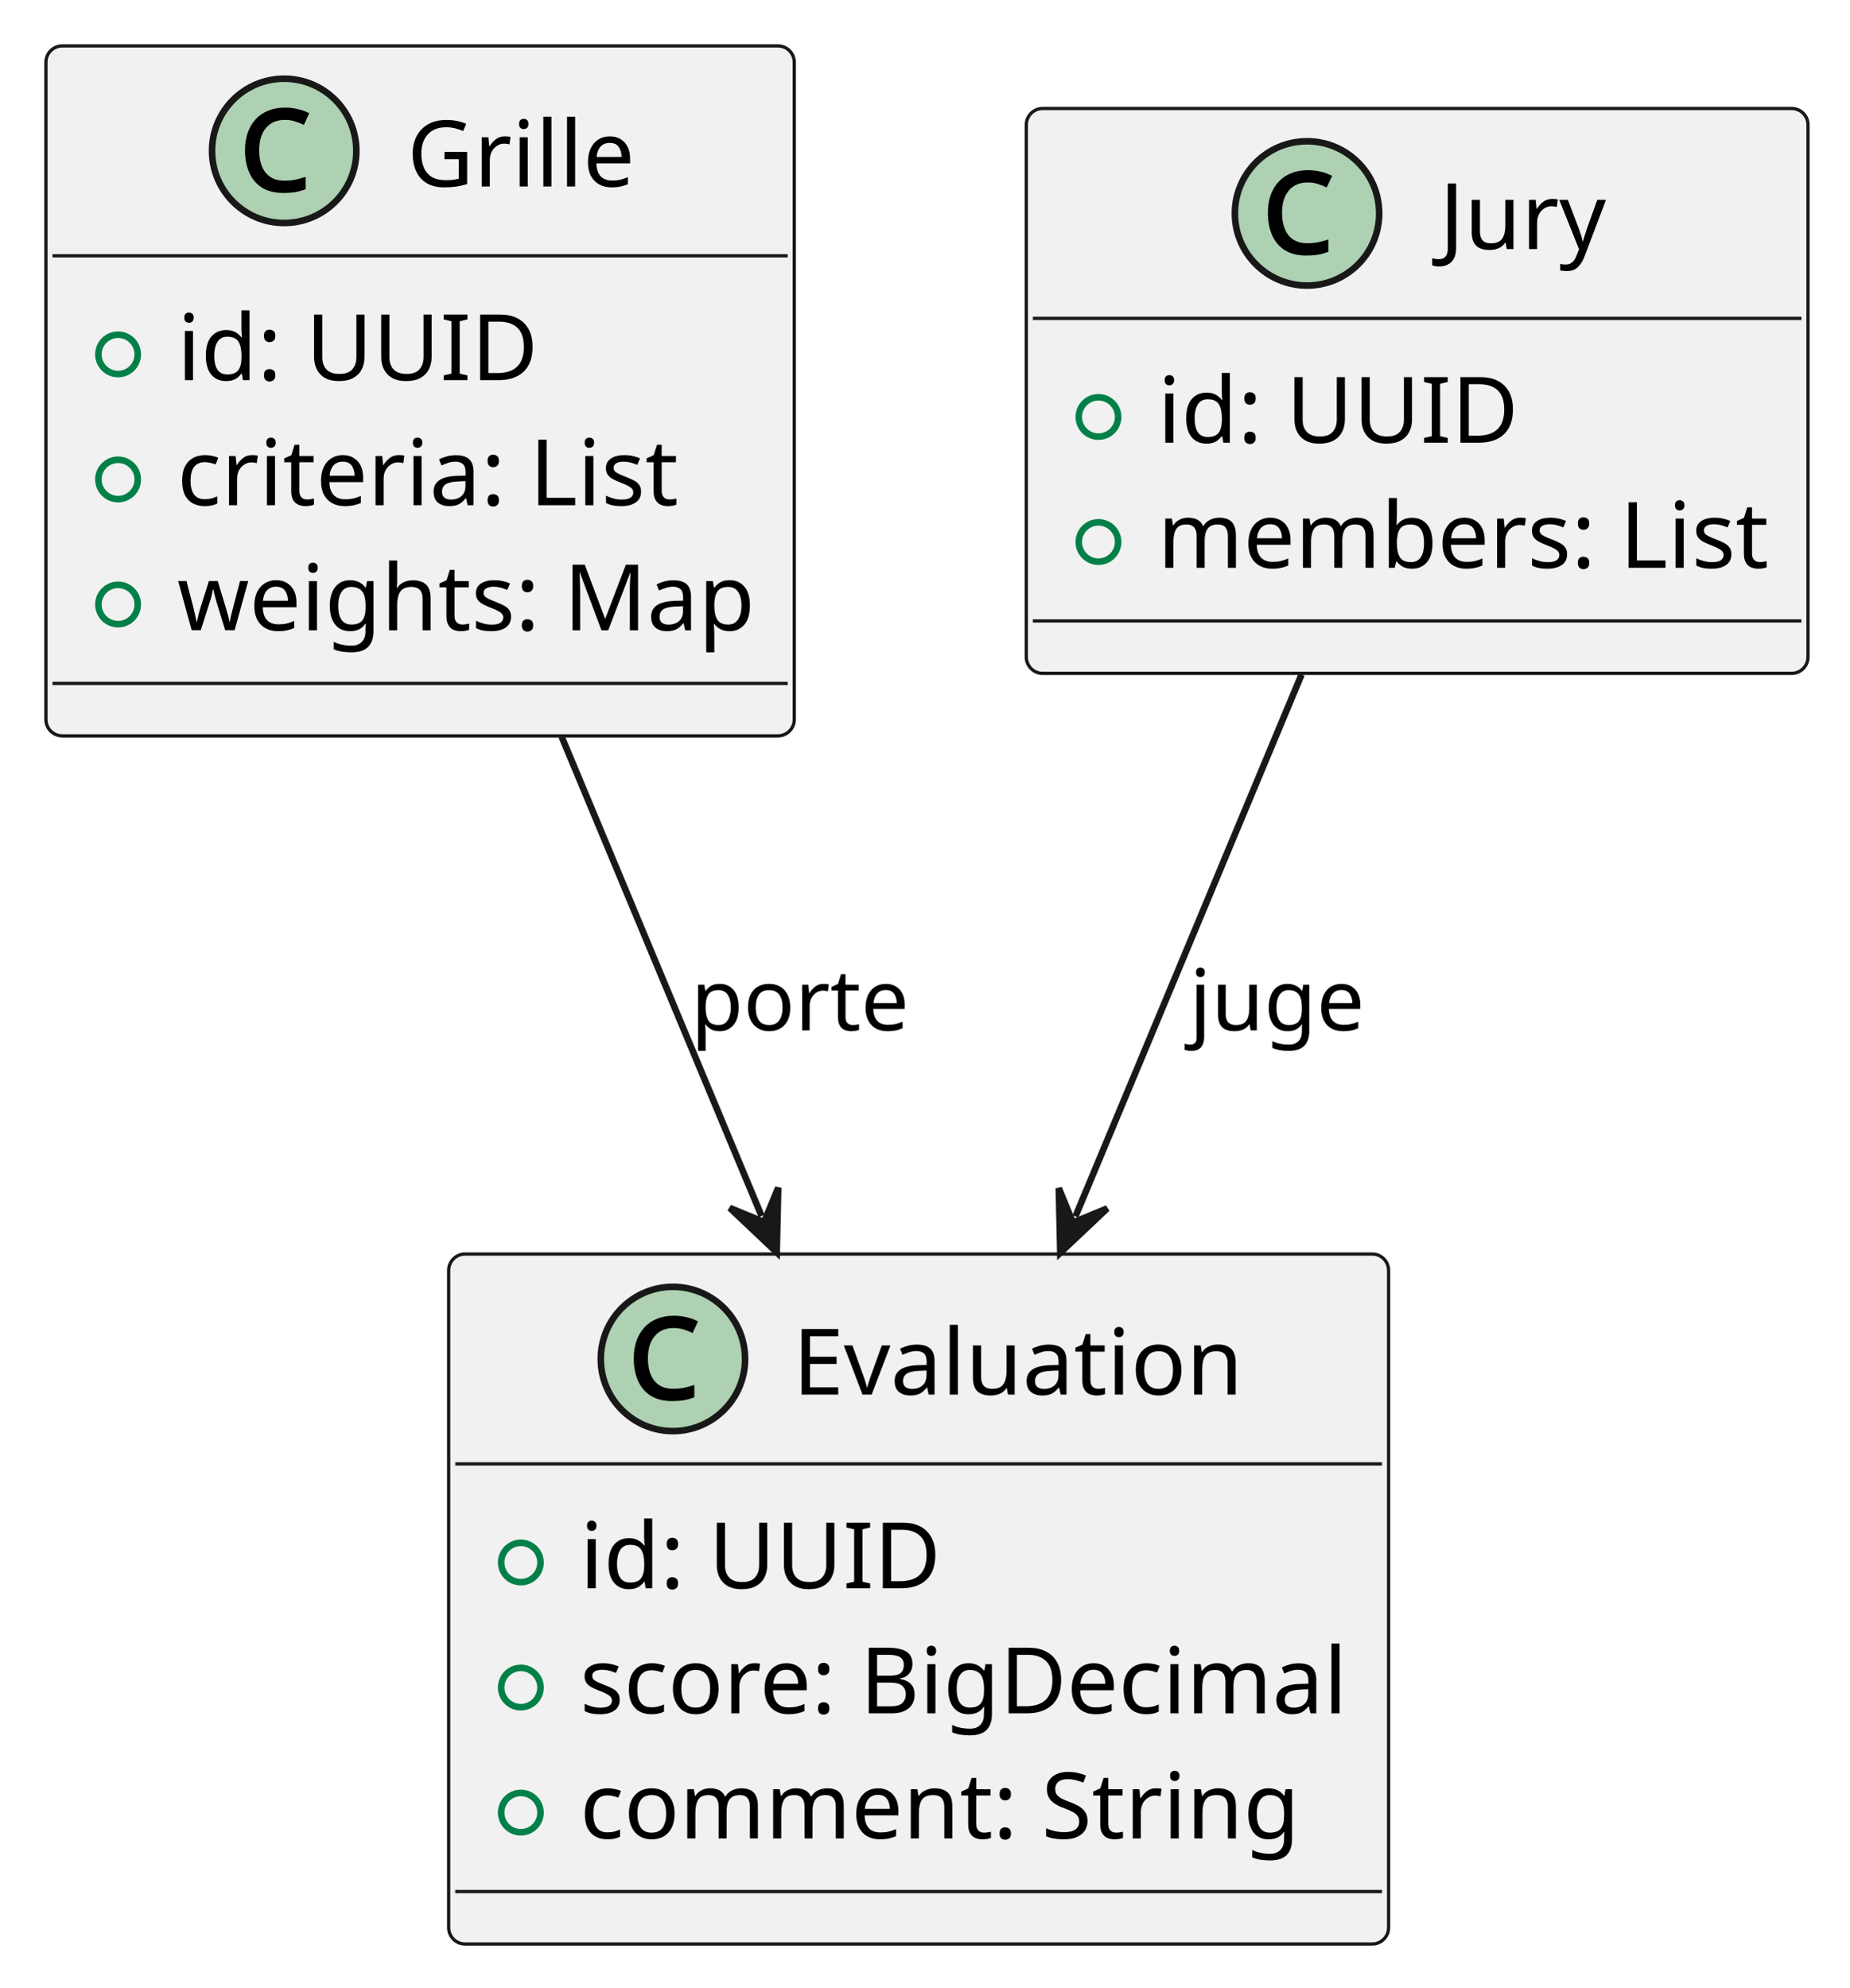
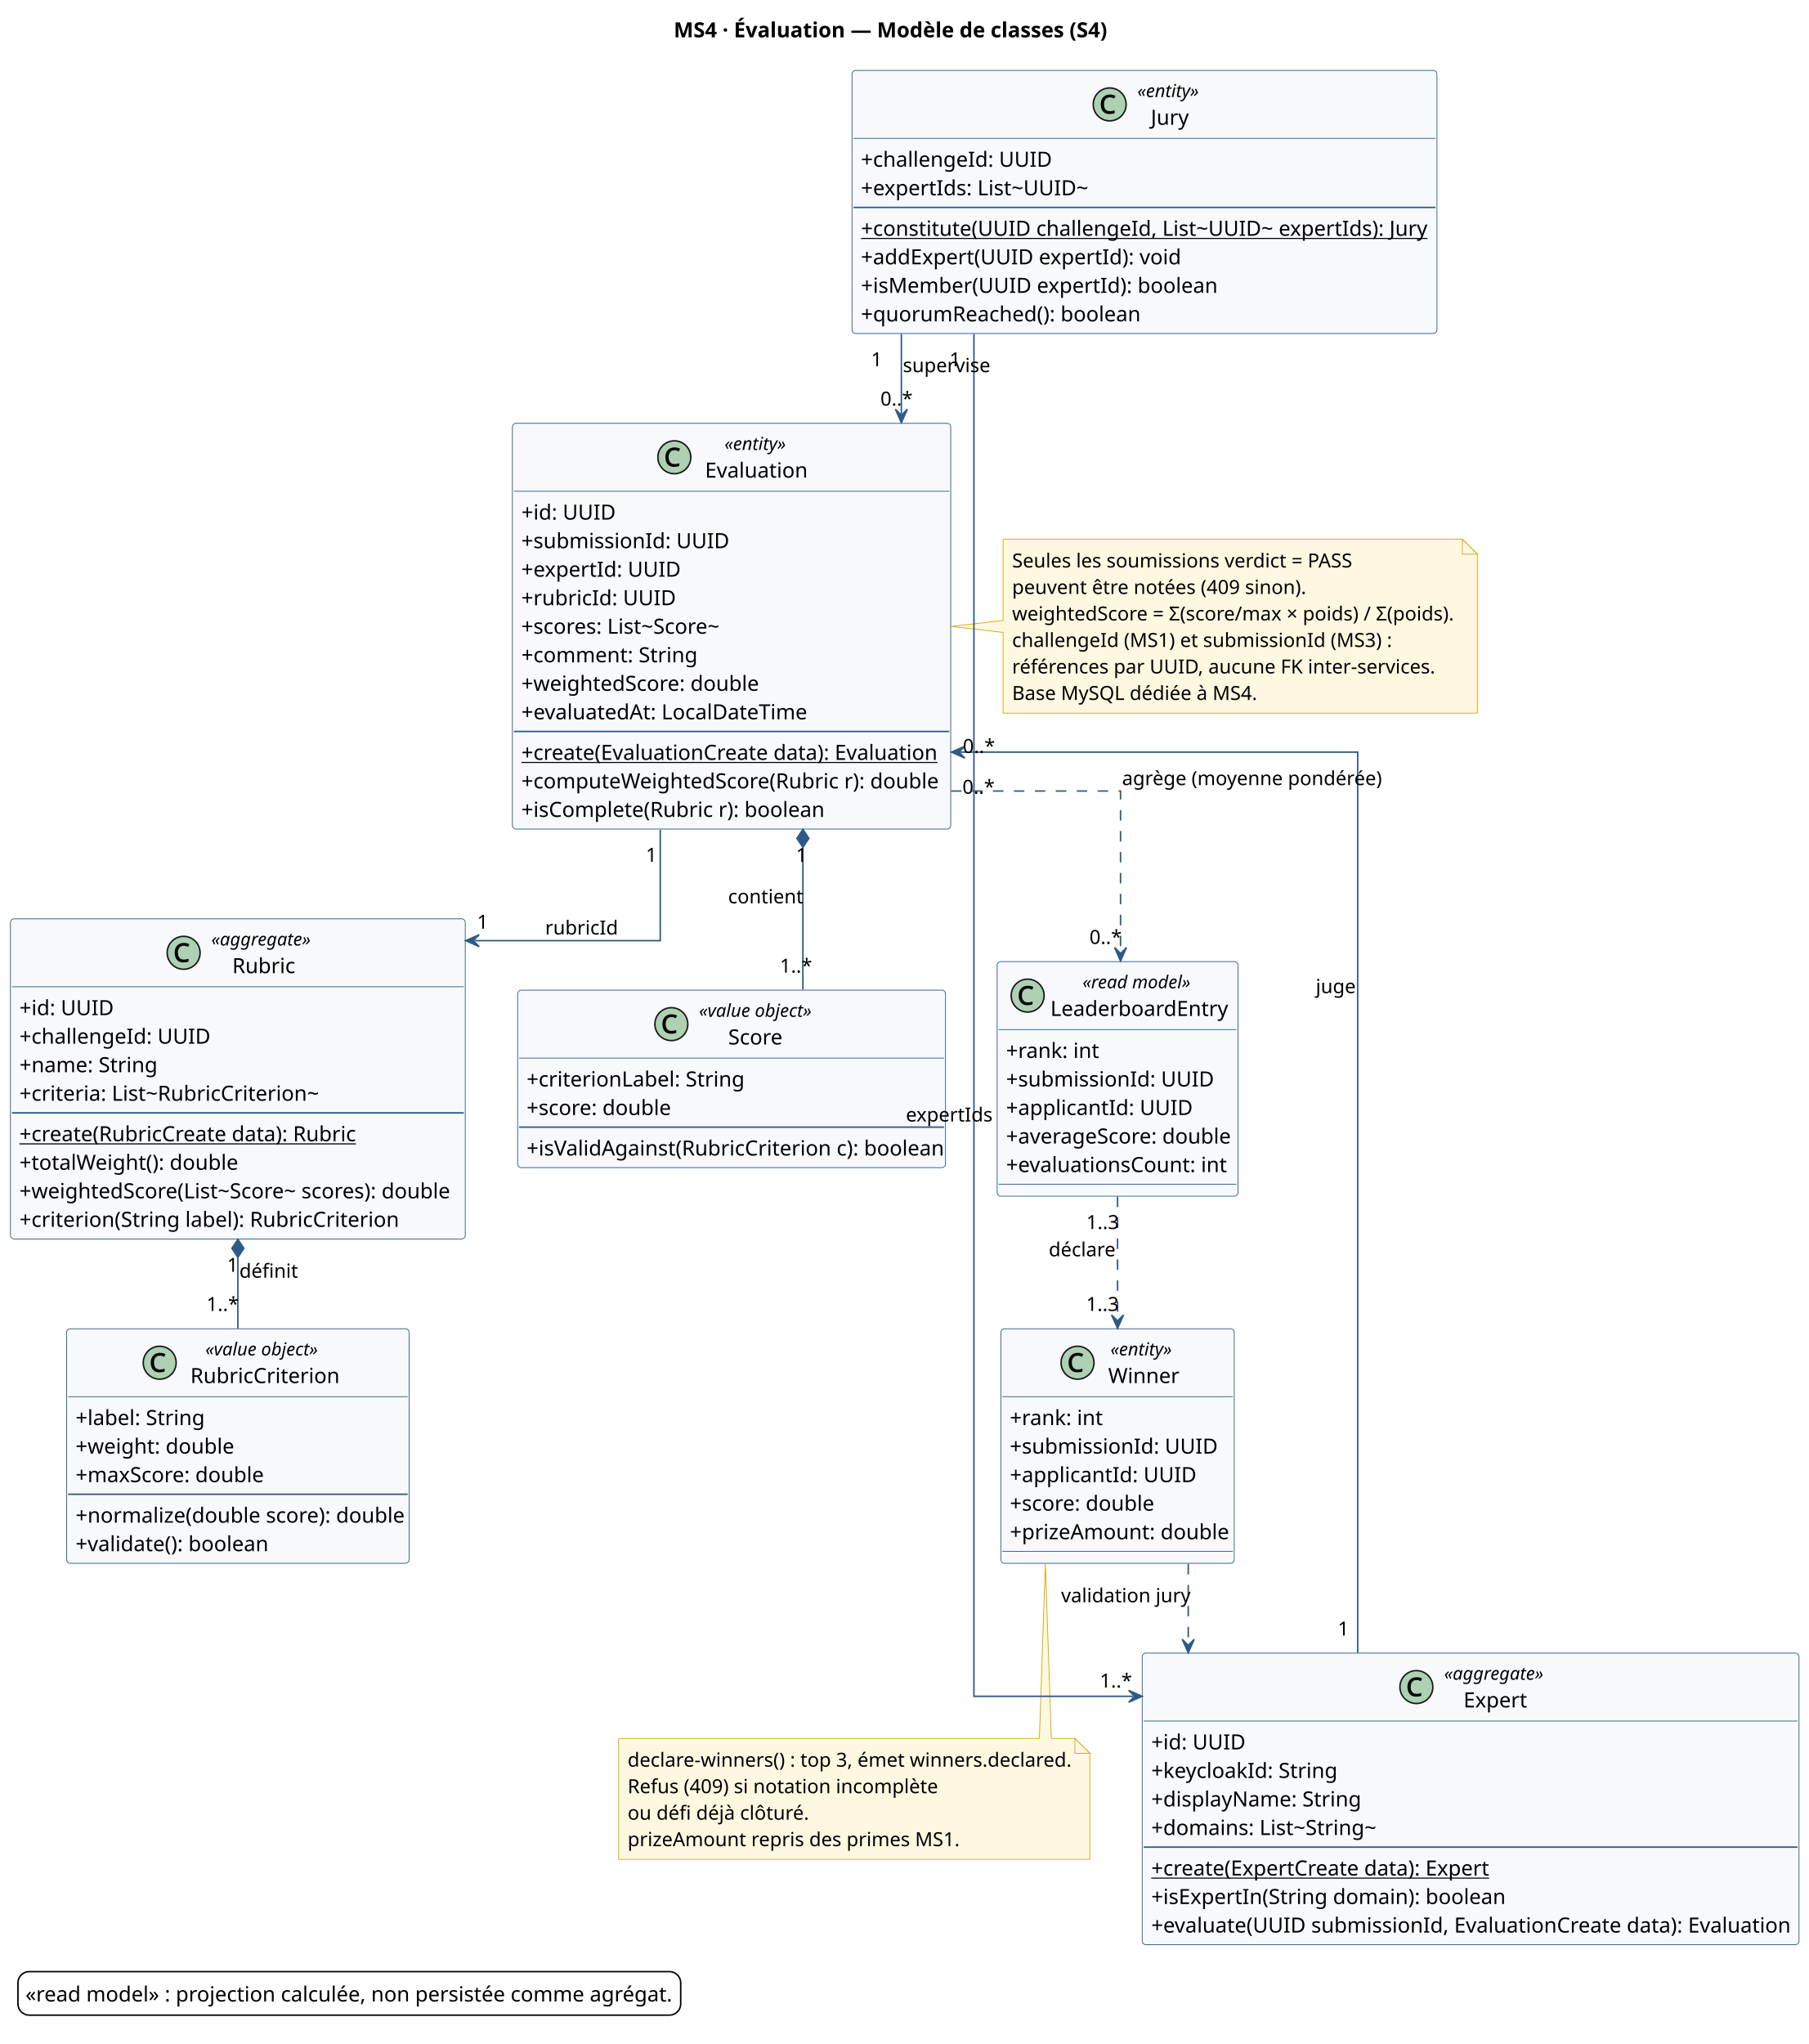
- <svg xmlns="http://www.w3.org/2000/svg" contentStyleType="text/css" height="303px" preserveAspectRatio="none" style="width:282px;height:303px;background:#FFFFFF;" version="1.1" viewBox="0 0 282 303" width="282px" zoomAndPan="magnify">
+ <svg xmlns="http://www.w3.org/2000/svg" contentStyleType="text/css" height="1366px" preserveAspectRatio="none" style="width:1209px;height:1366px;background:#FFFFFF;" version="1.1" viewBox="0 0 1209 1366" width="1209px" zoomAndPan="magnify">
  <defs />
  <g>
-     <g id="elem_Grille">
-       <rect codeLine="2" fill="#F1F1F1" height="105.204" id="Grille" rx="2.5" ry="2.5" style="stroke:#181818;stroke-width:0.5;" width="114.088" x="7" y="7" />
-       <ellipse cx="43.322" cy="23" fill="#ADD1B2" rx="11" ry="11" style="stroke:#181818;stroke-width:1.0;" />
-       <path d="M43.431,18.281 Q42.509,18.281 41.775,18.594 Q41.056,18.906 40.556,19.5 Q40.056,20.078 39.775,20.953 Q39.509,21.828 39.509,22.922 Q39.509,24.359 39.947,25.406 Q40.4,26.453 41.244,27 Q42.103,27.547 43.416,27.547 Q44.197,27.547 44.884,27.422 Q45.587,27.281 46.587,26.969 L46.587,28.844 Q45.728,29.172 44.962,29.297 Q44.212,29.422 43.197,29.422 Q41.275,29.422 39.962,28.625 Q38.666,27.812 38.009,26.344 Q37.353,24.859 37.353,22.891 Q37.353,21.469 37.744,20.297 Q38.15,19.109 38.931,18.234 Q39.712,17.359 40.853,16.891 Q41.994,16.406 43.462,16.406 Q44.416,16.406 45.306,16.609 Q46.212,16.797 47.15,17.266 L46.322,19.047 Q45.541,18.672 44.884,18.484 Q44.228,18.281 43.431,18.281 Z " fill="#000000" />
-       <text fill="#000000" font-family="sans-serif" font-size="14" lengthAdjust="spacing" textLength="34.706" x="62.06" y="28.432">Grille</text>
-       <line style="stroke:#181818;stroke-width:0.5;" x1="8" x2="120.088" y1="39" y2="39" />
-       <ellipse cx="18" cy="54.034" fill="none" rx="3" ry="3" style="stroke:#038048;stroke-width:1.0;" />
-       <text fill="#000000" font-family="sans-serif" font-size="14" lengthAdjust="spacing" textLength="55.048" x="27" y="57.966">id: UUID</text>
-       <ellipse cx="18" cy="73.102" fill="none" rx="3" ry="3" style="stroke:#038048;stroke-width:1.0;" />
-       <text fill="#000000" font-family="sans-serif" font-size="14" lengthAdjust="spacing" textLength="76.412" x="27" y="77.034">criteria: List</text>
-       <ellipse cx="18" cy="92.17" fill="none" rx="3" ry="3" style="stroke:#038048;stroke-width:1.0;" />
-       <text fill="#000000" font-family="sans-serif" font-size="14" lengthAdjust="spacing" textLength="88.088" x="27" y="96.102">weights: Map</text>
-       <line style="stroke:#181818;stroke-width:0.5;" x1="8" x2="120.088" y1="104.204" y2="104.204" />
+     <text fill="#000000" font-family="sans-serif" font-size="14" font-weight="bold" lengthAdjust="spacing" textLength="294.875" x="450.312" y="24.966">MS4 · Évaluation — Modèle de classes (S4)</text>
+     <g id="elem_Expert">
+       <rect codeLine="15" fill="#F7F9FC" height="194.887" id="Expert" rx="2.5" ry="2.5" style="stroke:#2E5A88;stroke-width:0.5;" width="439" x="763.5" y="1104.748" />
+       <ellipse cx="946.75" cy="1127.454" fill="#ADD1B2" rx="11" ry="11" style="stroke:#181818;stroke-width:1.0;" />
+       <path d="M946.859,1122.735 Q945.938,1122.735 945.203,1123.048 Q944.484,1123.36 943.984,1123.954 Q943.484,1124.532 943.203,1125.407 Q942.938,1126.282 942.938,1127.376 Q942.938,1128.813 943.375,1129.86 Q943.828,1130.907 944.672,1131.454 Q945.531,1132.001 946.844,1132.001 Q947.625,1132.001 948.312,1131.876 Q949.016,1131.735 950.016,1131.423 L950.016,1133.298 Q949.156,1133.626 948.391,1133.751 Q947.641,1133.876 946.625,1133.876 Q944.703,1133.876 943.391,1133.079 Q942.094,1132.266 941.438,1130.798 Q940.781,1129.313 940.781,1127.345 Q940.781,1125.923 941.172,1124.751 Q941.578,1123.563 942.359,1122.688 Q943.141,1121.813 944.281,1121.345 Q945.422,1120.86 946.891,1120.86 Q947.844,1120.86 948.734,1121.063 Q949.641,1121.251 950.578,1121.72 L949.75,1123.501 Q948.969,1123.126 948.312,1122.938 Q947.656,1122.735 946.859,1122.735 Z " fill="#000000" />
+       <text fill="#000000" font-family="sans-serif" font-size="12" font-style="italic" lengthAdjust="spacing" textLength="68" x="965.25" y="1122.576">«aggregate»</text>
+       <text fill="#000000" font-family="sans-serif" font-size="14" lengthAdjust="spacing" textLength="42" x="978.25" y="1141.058">Expert</text>
+       <line style="stroke:#2E5A88;stroke-width:0.5;" x1="764.5" x2="1201.5" y1="1150.16" y2="1150.16" />
+       <text fill="#000000" font-family="sans-serif" font-size="14" lengthAdjust="spacing" textLength="61" x="769.5" y="1169.126">+id: UUID</text>
+       <text fill="#000000" font-family="sans-serif" font-size="14" lengthAdjust="spacing" textLength="123" x="769.5" y="1188.194">+keycloakId: String</text>
+       <text fill="#000000" font-family="sans-serif" font-size="14" lengthAdjust="spacing" textLength="138" x="769.5" y="1207.262">+displayName: String</text>
+       <text fill="#000000" font-family="sans-serif" font-size="14" lengthAdjust="spacing" textLength="152" x="769.5" y="1226.33">+domains: List~String~</text>
+       <line style="stroke:#2E5A88;stroke-width:1.0;" x1="764.5" x2="1201.5" y1="1234.432" y2="1234.432" />
+       <text fill="#000000" font-family="sans-serif" font-size="14" lengthAdjust="spacing" text-decoration="underline" textLength="229" x="769.5" y="1253.398">+create(ExpertCreate data): Expert</text>
+       <text fill="#000000" font-family="sans-serif" font-size="14" lengthAdjust="spacing" textLength="234" x="769.5" y="1272.466">+isExpertIn(String domain): boolean</text>
+       <text fill="#000000" font-family="sans-serif" font-size="14" lengthAdjust="spacing" textLength="427" x="769.5" y="1291.533">+evaluate(UUID submissionId, EvaluationCreate data): Evaluation</text>
    </g>
    <g id="elem_Jury">
-       <rect codeLine="8" fill="#F1F1F1" height="86.136" id="Jury" rx="2.5" ry="2.5" style="stroke:#181818;stroke-width:0.5;" width="119.17" x="156.46" y="16.54" />
-       <ellipse cx="199.258" cy="32.54" fill="#ADD1B2" rx="11" ry="11" style="stroke:#181818;stroke-width:1.0;" />
-       <path d="M199.368,27.821 Q198.446,27.821 197.711,28.134 Q196.993,28.446 196.493,29.04 Q195.993,29.618 195.711,30.493 Q195.446,31.368 195.446,32.462 Q195.446,33.899 195.883,34.946 Q196.336,35.993 197.18,36.54 Q198.039,37.087 199.352,37.087 Q200.133,37.087 200.821,36.962 Q201.524,36.821 202.524,36.509 L202.524,38.384 Q201.664,38.712 200.899,38.837 Q200.149,38.962 199.133,38.962 Q197.211,38.962 195.899,38.165 Q194.602,37.352 193.946,35.884 Q193.289,34.399 193.289,32.431 Q193.289,31.009 193.68,29.837 Q194.086,28.649 194.868,27.774 Q195.649,26.899 196.789,26.431 Q197.93,25.946 199.399,25.946 Q200.352,25.946 201.243,26.149 Q202.149,26.337 203.086,26.806 L202.258,28.587 Q201.477,28.212 200.821,28.024 Q200.164,27.821 199.368,27.821 Z " fill="#000000" />
-       <text fill="#000000" font-family="sans-serif" font-size="14" lengthAdjust="spacing" textLength="25.396" x="219.436" y="37.972">Jury</text>
-       <line style="stroke:#181818;stroke-width:0.5;" x1="157.46" x2="274.63" y1="48.54" y2="48.54" />
-       <ellipse cx="167.46" cy="63.574" fill="none" rx="3" ry="3" style="stroke:#038048;stroke-width:1.0;" />
-       <text fill="#000000" font-family="sans-serif" font-size="14" lengthAdjust="spacing" textLength="55.048" x="176.46" y="67.506">id: UUID</text>
-       <ellipse cx="167.46" cy="82.642" fill="none" rx="3" ry="3" style="stroke:#038048;stroke-width:1.0;" />
-       <text fill="#000000" font-family="sans-serif" font-size="14" lengthAdjust="spacing" textLength="93.17" x="176.46" y="86.574">members: List</text>
-       <line style="stroke:#181818;stroke-width:0.5;" x1="157.46" x2="274.63" y1="94.676" y2="94.676" />
+       <rect codeLine="26" fill="#F7F9FC" height="175.82" id="Jury" rx="2.5" ry="2.5" style="stroke:#2E5A88;stroke-width:0.5;" width="391" x="569.5" y="47.068" />
+       <ellipse cx="741.75" cy="69.774" fill="#ADD1B2" rx="11" ry="11" style="stroke:#181818;stroke-width:1.0;" />
+       <path d="M741.859,65.055 Q740.938,65.055 740.203,65.368 Q739.484,65.68 738.984,66.274 Q738.484,66.852 738.203,67.727 Q737.938,68.602 737.938,69.696 Q737.938,71.133 738.375,72.18 Q738.828,73.227 739.672,73.774 Q740.531,74.321 741.844,74.321 Q742.625,74.321 743.312,74.196 Q744.016,74.055 745.016,73.743 L745.016,75.618 Q744.156,75.946 743.391,76.071 Q742.641,76.196 741.625,76.196 Q739.703,76.196 738.391,75.399 Q737.094,74.586 736.438,73.118 Q735.781,71.633 735.781,69.665 Q735.781,68.243 736.172,67.071 Q736.578,65.883 737.359,65.008 Q738.141,64.133 739.281,63.665 Q740.422,63.18 741.891,63.18 Q742.844,63.18 743.734,63.383 Q744.641,63.571 745.578,64.04 L744.75,65.821 Q743.969,65.446 743.312,65.258 Q742.656,65.055 741.859,65.055 Z " fill="#000000" />
+       <text fill="#000000" font-family="sans-serif" font-size="12" font-style="italic" lengthAdjust="spacing" textLength="42" x="760.25" y="64.896">«entity»</text>
+       <text fill="#000000" font-family="sans-serif" font-size="14" lengthAdjust="spacing" textLength="24" x="769.25" y="83.378">Jury</text>
+       <line style="stroke:#2E5A88;stroke-width:0.5;" x1="570.5" x2="959.5" y1="92.48" y2="92.48" />
+       <text fill="#000000" font-family="sans-serif" font-size="14" lengthAdjust="spacing" textLength="124" x="575.5" y="111.446">+challengeId: UUID</text>
+       <text fill="#000000" font-family="sans-serif" font-size="14" lengthAdjust="spacing" textLength="154" x="575.5" y="130.514">+expertIds: List~UUID~</text>
+       <line style="stroke:#2E5A88;stroke-width:1.0;" x1="570.5" x2="959.5" y1="138.616" y2="138.616" />
+       <text fill="#000000" font-family="sans-serif" font-size="14" lengthAdjust="spacing" text-decoration="underline" textLength="379" x="575.5" y="157.582">+constitute(UUID challengeId, List~UUID~ expertIds): Jury</text>
+       <text fill="#000000" font-family="sans-serif" font-size="14" lengthAdjust="spacing" textLength="211" x="575.5" y="176.65">+addExpert(UUID expertId): void</text>
+       <text fill="#000000" font-family="sans-serif" font-size="14" lengthAdjust="spacing" textLength="236" x="575.5" y="195.718">+isMember(UUID expertId): boolean</text>
+       <text fill="#000000" font-family="sans-serif" font-size="14" lengthAdjust="spacing" textLength="185" x="575.5" y="214.786">+quorumReached(): boolean</text>
+     </g>
+     <g id="elem_RubricCriterion">
+       <rect codeLine="36" fill="#F7F9FC" height="156.752" id="RubricCriterion" rx="2.5" ry="2.5" style="stroke:#2E5A88;stroke-width:0.5;" width="229" x="44.5" y="887.998" />
+       <ellipse cx="106.75" cy="910.704" fill="#ADD1B2" rx="11" ry="11" style="stroke:#181818;stroke-width:1.0;" />
+       <path d="M106.859,905.985 Q105.938,905.985 105.203,906.298 Q104.484,906.61 103.984,907.204 Q103.484,907.782 103.203,908.657 Q102.938,909.532 102.938,910.626 Q102.938,912.063 103.375,913.11 Q103.828,914.157 104.672,914.704 Q105.531,915.251 106.844,915.251 Q107.625,915.251 108.312,915.126 Q109.016,914.985 110.016,914.673 L110.016,916.548 Q109.156,916.876 108.391,917.001 Q107.641,917.126 106.625,917.126 Q104.703,917.126 103.391,916.329 Q102.094,915.516 101.438,914.048 Q100.781,912.563 100.781,910.595 Q100.781,909.173 101.172,908.001 Q101.578,906.813 102.359,905.938 Q103.141,905.063 104.281,904.595 Q105.422,904.11 106.891,904.11 Q107.844,904.11 108.734,904.313 Q109.641,904.501 110.578,904.97 L109.75,906.751 Q108.969,906.376 108.312,906.188 Q107.656,905.985 106.859,905.985 Z " fill="#000000" />
+       <text fill="#000000" font-family="sans-serif" font-size="12" font-style="italic" lengthAdjust="spacing" textLength="76" x="137.25" y="905.826">«value object»</text>
+       <text fill="#000000" font-family="sans-serif" font-size="14" lengthAdjust="spacing" textLength="96" x="127.25" y="924.308">RubricCriterion</text>
+       <line style="stroke:#2E5A88;stroke-width:0.5;" x1="45.5" x2="272.5" y1="933.41" y2="933.41" />
+       <text fill="#000000" font-family="sans-serif" font-size="14" lengthAdjust="spacing" textLength="84" x="50.5" y="952.376">+label: String</text>
+       <text fill="#000000" font-family="sans-serif" font-size="14" lengthAdjust="spacing" textLength="104" x="50.5" y="971.444">+weight: double</text>
+       <text fill="#000000" font-family="sans-serif" font-size="14" lengthAdjust="spacing" textLength="125" x="50.5" y="990.512">+maxScore: double</text>
+       <line style="stroke:#2E5A88;stroke-width:1.0;" x1="45.5" x2="272.5" y1="998.614" y2="998.614" />
+       <text fill="#000000" font-family="sans-serif" font-size="14" lengthAdjust="spacing" textLength="217" x="50.5" y="1017.58">+normalize(double score): double</text>
+       <text fill="#000000" font-family="sans-serif" font-size="14" lengthAdjust="spacing" textLength="129" x="50.5" y="1036.648">+validate(): boolean</text>
+     </g>
+     <g id="elem_Rubric">
+       <rect codeLine="45" fill="#F7F9FC" height="213.955" id="Rubric" rx="2.5" ry="2.5" style="stroke:#2E5A88;stroke-width:0.5;" width="304" x="7" y="614.048" />
+       <ellipse cx="122.75" cy="636.754" fill="#ADD1B2" rx="11" ry="11" style="stroke:#181818;stroke-width:1.0;" />
+       <path d="M122.859,632.035 Q121.938,632.035 121.203,632.348 Q120.484,632.66 119.984,633.254 Q119.484,633.832 119.203,634.707 Q118.938,635.582 118.938,636.676 Q118.938,638.113 119.375,639.16 Q119.828,640.207 120.672,640.754 Q121.531,641.301 122.844,641.301 Q123.625,641.301 124.312,641.176 Q125.016,641.035 126.016,640.723 L126.016,642.598 Q125.156,642.926 124.391,643.051 Q123.641,643.176 122.625,643.176 Q120.703,643.176 119.391,642.379 Q118.094,641.566 117.438,640.098 Q116.781,638.613 116.781,636.645 Q116.781,635.223 117.172,634.051 Q117.578,632.863 118.359,631.988 Q119.141,631.113 120.281,630.645 Q121.422,630.16 122.891,630.16 Q123.844,630.16 124.734,630.363 Q125.641,630.551 126.578,631.02 L125.75,632.801 Q124.969,632.426 124.312,632.238 Q123.656,632.035 122.859,632.035 Z " fill="#000000" />
+       <text fill="#000000" font-family="sans-serif" font-size="12" font-style="italic" lengthAdjust="spacing" textLength="68" x="141.25" y="631.876">«aggregate»</text>
+       <text fill="#000000" font-family="sans-serif" font-size="14" lengthAdjust="spacing" textLength="40" x="155.25" y="650.358">Rubric</text>
+       <line style="stroke:#2E5A88;stroke-width:0.5;" x1="8" x2="310" y1="659.46" y2="659.46" />
+       <text fill="#000000" font-family="sans-serif" font-size="14" lengthAdjust="spacing" textLength="61" x="13" y="678.426">+id: UUID</text>
+       <text fill="#000000" font-family="sans-serif" font-size="14" lengthAdjust="spacing" textLength="124" x="13" y="697.494">+challengeId: UUID</text>
+       <text fill="#000000" font-family="sans-serif" font-size="14" lengthAdjust="spacing" textLength="91" x="13" y="716.562">+name: String</text>
+       <text fill="#000000" font-family="sans-serif" font-size="14" lengthAdjust="spacing" textLength="199" x="13" y="735.63">+criteria: List~RubricCriterion~</text>
+       <line style="stroke:#2E5A88;stroke-width:1.0;" x1="8" x2="310" y1="743.732" y2="743.732" />
+       <text fill="#000000" font-family="sans-serif" font-size="14" lengthAdjust="spacing" text-decoration="underline" textLength="225" x="13" y="762.698">+create(RubricCreate data): Rubric</text>
+       <text fill="#000000" font-family="sans-serif" font-size="14" lengthAdjust="spacing" textLength="147" x="13" y="781.765">+totalWeight(): double</text>
+       <text fill="#000000" font-family="sans-serif" font-size="14" lengthAdjust="spacing" textLength="292" x="13" y="800.833">+weightedScore(List~Score~ scores): double</text>
+       <text fill="#000000" font-family="sans-serif" font-size="14" lengthAdjust="spacing" textLength="247" x="13" y="819.901">+criterion(String label): RubricCriterion</text>
+     </g>
+     <g id="elem_Score">
+       <rect codeLine="57" fill="#F7F9FC" height="118.616" id="Score" rx="2.5" ry="2.5" style="stroke:#2E5A88;stroke-width:0.5;" width="286" x="346" y="661.718" />
+       <ellipse cx="448.75" cy="684.424" fill="#ADD1B2" rx="11" ry="11" style="stroke:#181818;stroke-width:1.0;" />
+       <path d="M448.859,679.705 Q447.938,679.705 447.203,680.018 Q446.484,680.33 445.984,680.924 Q445.484,681.502 445.203,682.377 Q444.938,683.252 444.938,684.346 Q444.938,685.783 445.375,686.83 Q445.828,687.877 446.672,688.424 Q447.531,688.971 448.844,688.971 Q449.625,688.971 450.312,688.846 Q451.016,688.705 452.016,688.393 L452.016,690.268 Q451.156,690.596 450.391,690.721 Q449.641,690.846 448.625,690.846 Q446.703,690.846 445.391,690.049 Q444.094,689.236 443.438,687.768 Q442.781,686.283 442.781,684.315 Q442.781,682.893 443.172,681.721 Q443.578,680.533 444.359,679.658 Q445.141,678.783 446.281,678.315 Q447.422,677.83 448.891,677.83 Q449.844,677.83 450.734,678.033 Q451.641,678.221 452.578,678.69 L451.75,680.471 Q450.969,680.096 450.312,679.908 Q449.656,679.705 448.859,679.705 Z " fill="#000000" />
+       <text fill="#000000" font-family="sans-serif" font-size="12" font-style="italic" lengthAdjust="spacing" textLength="76" x="467.25" y="679.546">«value object»</text>
+       <text fill="#000000" font-family="sans-serif" font-size="14" lengthAdjust="spacing" textLength="37" x="486.75" y="698.028">Score</text>
+       <line style="stroke:#2E5A88;stroke-width:0.5;" x1="347" x2="631" y1="707.13" y2="707.13" />
+       <text fill="#000000" font-family="sans-serif" font-size="14" lengthAdjust="spacing" textLength="143" x="352" y="726.096">+criterionLabel: String</text>
+       <text fill="#000000" font-family="sans-serif" font-size="14" lengthAdjust="spacing" textLength="96" x="352" y="745.164">+score: double</text>
+       <line style="stroke:#2E5A88;stroke-width:1.0;" x1="347" x2="631" y1="753.266" y2="753.266" />
+       <text fill="#000000" font-family="sans-serif" font-size="14" lengthAdjust="spacing" textLength="274" x="352" y="772.232">+isValidAgainst(RubricCriterion c): boolean</text>
    </g>
    <g id="elem_Evaluation">
-       <rect codeLine="13" fill="#F1F1F1" height="105.204" id="Evaluation" rx="2.5" ry="2.5" style="stroke:#181818;stroke-width:0.5;" width="143.292" x="68.4" y="191.21" />
-       <ellipse cx="102.586" cy="207.21" fill="#ADD1B2" rx="11" ry="11" style="stroke:#181818;stroke-width:1.0;" />
-       <path d="M102.695,202.491 Q101.774,202.491 101.039,202.804 Q100.32,203.116 99.82,203.71 Q99.32,204.288 99.039,205.163 Q98.774,206.038 98.774,207.132 Q98.774,208.569 99.211,209.616 Q99.664,210.663 100.508,211.21 Q101.367,211.757 102.68,211.757 Q103.461,211.757 104.149,211.632 Q104.852,211.491 105.852,211.179 L105.852,213.054 Q104.992,213.382 104.227,213.507 Q103.477,213.632 102.461,213.632 Q100.539,213.632 99.227,212.835 Q97.93,212.023 97.274,210.554 Q96.617,209.069 96.617,207.101 Q96.617,205.679 97.008,204.507 Q97.414,203.319 98.195,202.444 Q98.977,201.569 100.117,201.101 Q101.258,200.616 102.727,200.616 Q103.68,200.616 104.57,200.819 Q105.477,201.007 106.414,201.476 L105.586,203.257 Q104.805,202.882 104.149,202.694 Q103.492,202.491 102.695,202.491 Z " fill="#000000" />
-       <text fill="#000000" font-family="sans-serif" font-size="14" lengthAdjust="spacing" textLength="68.656" x="120.85" y="212.642">Evaluation</text>
-       <line style="stroke:#181818;stroke-width:0.5;" x1="69.4" x2="210.691" y1="223.21" y2="223.21" />
-       <ellipse cx="79.4" cy="238.244" fill="none" rx="3" ry="3" style="stroke:#038048;stroke-width:1.0;" />
-       <text fill="#000000" font-family="sans-serif" font-size="14" lengthAdjust="spacing" textLength="55.048" x="88.4" y="242.176">id: UUID</text>
-       <ellipse cx="79.4" cy="257.312" fill="none" rx="3" ry="3" style="stroke:#038048;stroke-width:1.0;" />
-       <text fill="#000000" font-family="sans-serif" font-size="14" lengthAdjust="spacing" textLength="117.291" x="88.4" y="261.244">score: BigDecimal</text>
-       <ellipse cx="79.4" cy="276.38" fill="none" rx="3" ry="3" style="stroke:#038048;stroke-width:1.0;" />
-       <text fill="#000000" font-family="sans-serif" font-size="14" lengthAdjust="spacing" textLength="109.76" x="88.4" y="280.312">comment: String</text>
-       <line style="stroke:#181818;stroke-width:0.5;" x1="69.4" x2="210.691" y1="288.414" y2="288.414" />
-     </g>
-     <g id="link_Grille_Evaluation">
-       <path codeLine="19" d="M85.62,112.33 C95.89,136.95 105.831,160.782 116.101,185.412 " fill="none" id="Grille-to-Evaluation" style="stroke:#181818;stroke-width:1.0;" />
-       <polygon fill="#181818" points="118.41,190.95,118.638,181.104,116.486,186.335,111.254,184.183,118.41,190.95" style="stroke:#181818;stroke-width:1.0;" />
-       <text fill="#000000" font-family="sans-serif" font-size="13" lengthAdjust="spacing" textLength="33.254" x="105.32" y="157.107">porte</text>
+       <rect codeLine="64" fill="#F7F9FC" height="271.159" id="Evaluation" rx="2.5" ry="2.5" style="stroke:#2E5A88;stroke-width:0.5;" width="293" x="342.5" y="282.888" />
+       <ellipse cx="450.75" cy="305.594" fill="#ADD1B2" rx="11" ry="11" style="stroke:#181818;stroke-width:1.0;" />
+       <path d="M450.859,300.875 Q449.938,300.875 449.203,301.188 Q448.484,301.5 447.984,302.094 Q447.484,302.672 447.203,303.547 Q446.938,304.422 446.938,305.516 Q446.938,306.953 447.375,308 Q447.828,309.047 448.672,309.594 Q449.531,310.141 450.844,310.141 Q451.625,310.141 452.312,310.016 Q453.016,309.875 454.016,309.563 L454.016,311.438 Q453.156,311.766 452.391,311.891 Q451.641,312.016 450.625,312.016 Q448.703,312.016 447.391,311.219 Q446.094,310.406 445.438,308.938 Q444.781,307.453 444.781,305.485 Q444.781,304.063 445.172,302.891 Q445.578,301.703 446.359,300.828 Q447.141,299.953 448.281,299.485 Q449.422,299 450.891,299 Q451.844,299 452.734,299.203 Q453.641,299.391 454.578,299.86 L453.75,301.641 Q452.969,301.266 452.312,301.078 Q451.656,300.875 450.859,300.875 Z " fill="#000000" />
+       <text fill="#000000" font-family="sans-serif" font-size="12" font-style="italic" lengthAdjust="spacing" textLength="42" x="484.25" y="300.716">«entity»</text>
+       <text fill="#000000" font-family="sans-serif" font-size="14" lengthAdjust="spacing" textLength="68" x="471.25" y="319.198">Evaluation</text>
+       <line style="stroke:#2E5A88;stroke-width:0.5;" x1="343.5" x2="634.5" y1="328.3" y2="328.3" />
+       <text fill="#000000" font-family="sans-serif" font-size="14" lengthAdjust="spacing" textLength="61" x="348.5" y="347.266">+id: UUID</text>
+       <text fill="#000000" font-family="sans-serif" font-size="14" lengthAdjust="spacing" textLength="136" x="348.5" y="366.334">+submissionId: UUID</text>
+       <text fill="#000000" font-family="sans-serif" font-size="14" lengthAdjust="spacing" textLength="105" x="348.5" y="385.402">+expertId: UUID</text>
+       <text fill="#000000" font-family="sans-serif" font-size="14" lengthAdjust="spacing" textLength="99" x="348.5" y="404.47">+rubricId: UUID</text>
+       <text fill="#000000" font-family="sans-serif" font-size="14" lengthAdjust="spacing" textLength="138" x="348.5" y="423.538">+scores: List~Score~</text>
+       <text fill="#000000" font-family="sans-serif" font-size="14" lengthAdjust="spacing" textLength="118" x="348.5" y="442.606">+comment: String</text>
+       <text fill="#000000" font-family="sans-serif" font-size="14" lengthAdjust="spacing" textLength="157" x="348.5" y="461.673">+weightedScore: double</text>
+       <text fill="#000000" font-family="sans-serif" font-size="14" lengthAdjust="spacing" textLength="196" x="348.5" y="480.741">+evaluatedAt: LocalDateTime</text>
+       <line style="stroke:#2E5A88;stroke-width:1.0;" x1="343.5" x2="634.5" y1="488.843" y2="488.843" />
+       <text fill="#000000" font-family="sans-serif" font-size="14" lengthAdjust="spacing" text-decoration="underline" textLength="281" x="348.5" y="507.809">+create(EvaluationCreate data): Evaluation</text>
+       <text fill="#000000" font-family="sans-serif" font-size="14" lengthAdjust="spacing" textLength="276" x="348.5" y="526.877">+computeWeightedScore(Rubric r): double</text>
+       <text fill="#000000" font-family="sans-serif" font-size="14" lengthAdjust="spacing" textLength="201" x="348.5" y="545.945">+isComplete(Rubric r): boolean</text>
+     </g>
+     <g id="elem_LeaderboardEntry">
+       <rect codeLine="79" fill="#F7F9FC" height="156.752" id="LeaderboardEntry" rx="2.5" ry="2.5" style="stroke:#2E5A88;stroke-width:0.5;" width="161" x="666.5" y="642.648" />
+       <ellipse cx="686.9" cy="665.354" fill="#ADD1B2" rx="11" ry="11" style="stroke:#181818;stroke-width:1.0;" />
+       <path d="M687.009,660.635 Q686.087,660.635 685.353,660.948 Q684.634,661.26 684.134,661.854 Q683.634,662.432 683.353,663.307 Q683.087,664.182 683.087,665.276 Q683.087,666.713 683.525,667.76 Q683.978,668.807 684.822,669.354 Q685.681,669.901 686.994,669.901 Q687.775,669.901 688.462,669.776 Q689.166,669.635 690.166,669.323 L690.166,671.198 Q689.306,671.526 688.541,671.651 Q687.791,671.776 686.775,671.776 Q684.853,671.776 683.541,670.979 Q682.244,670.166 681.587,668.698 Q680.931,667.213 680.931,665.245 Q680.931,663.823 681.322,662.651 Q681.728,661.463 682.509,660.588 Q683.291,659.713 684.431,659.245 Q685.572,658.76 687.041,658.76 Q687.994,658.76 688.884,658.963 Q689.791,659.151 690.728,659.62 L689.9,661.401 Q689.119,661.026 688.462,660.838 Q687.806,660.635 687.009,660.635 Z " fill="#000000" />
+       <text fill="#000000" font-family="sans-serif" font-size="12" font-style="italic" lengthAdjust="spacing" textLength="74" x="723.6" y="660.476">«read model»</text>
+       <text fill="#000000" font-family="sans-serif" font-size="14" lengthAdjust="spacing" textLength="117" x="702.1" y="678.958">LeaderboardEntry</text>
+       <line style="stroke:#2E5A88;stroke-width:0.5;" x1="667.5" x2="826.5" y1="688.06" y2="688.06" />
+       <text fill="#000000" font-family="sans-serif" font-size="14" lengthAdjust="spacing" textLength="61" x="672.5" y="707.026">+rank: int</text>
+       <text fill="#000000" font-family="sans-serif" font-size="14" lengthAdjust="spacing" textLength="136" x="672.5" y="726.094">+submissionId: UUID</text>
+       <text fill="#000000" font-family="sans-serif" font-size="14" lengthAdjust="spacing" textLength="122" x="672.5" y="745.162">+applicantId: UUID</text>
+       <text fill="#000000" font-family="sans-serif" font-size="14" lengthAdjust="spacing" textLength="149" x="672.5" y="764.23">+averageScore: double</text>
+       <text fill="#000000" font-family="sans-serif" font-size="14" lengthAdjust="spacing" textLength="148" x="672.5" y="783.298">+evaluationsCount: int</text>
+       <line style="stroke:#2E5A88;stroke-width:0.5;" x1="667.5" x2="826.5" y1="791.399" y2="791.399" />
+     </g>
+     <g id="elem_Winner">
+       <rect codeLine="87" fill="#F7F9FC" height="156.752" id="Winner" rx="2.5" ry="2.5" style="stroke:#2E5A88;stroke-width:0.5;" width="156" x="669" y="887.998" />
+       <ellipse cx="720.25" cy="910.704" fill="#ADD1B2" rx="11" ry="11" style="stroke:#181818;stroke-width:1.0;" />
+       <path d="M720.359,905.985 Q719.438,905.985 718.703,906.298 Q717.984,906.61 717.484,907.204 Q716.984,907.782 716.703,908.657 Q716.438,909.532 716.438,910.626 Q716.438,912.063 716.875,913.11 Q717.328,914.157 718.172,914.704 Q719.031,915.251 720.344,915.251 Q721.125,915.251 721.812,915.126 Q722.516,914.985 723.516,914.673 L723.516,916.548 Q722.656,916.876 721.891,917.001 Q721.141,917.126 720.125,917.126 Q718.203,917.126 716.891,916.329 Q715.594,915.516 714.938,914.048 Q714.281,912.563 714.281,910.595 Q714.281,909.173 714.672,908.001 Q715.078,906.813 715.859,905.938 Q716.641,905.063 717.781,904.595 Q718.922,904.11 720.391,904.11 Q721.344,904.11 722.234,904.313 Q723.141,904.501 724.078,904.97 L723.25,906.751 Q722.469,906.376 721.812,906.188 Q721.156,905.985 720.359,905.985 Z " fill="#000000" />
+       <text fill="#000000" font-family="sans-serif" font-size="12" font-style="italic" lengthAdjust="spacing" textLength="42" x="742.25" y="905.826">«entity»</text>
+       <text fill="#000000" font-family="sans-serif" font-size="14" lengthAdjust="spacing" textLength="45" x="740.75" y="924.308">Winner</text>
+       <line style="stroke:#2E5A88;stroke-width:0.5;" x1="670" x2="824" y1="933.41" y2="933.41" />
+       <text fill="#000000" font-family="sans-serif" font-size="14" lengthAdjust="spacing" textLength="61" x="675" y="952.376">+rank: int</text>
+       <text fill="#000000" font-family="sans-serif" font-size="14" lengthAdjust="spacing" textLength="136" x="675" y="971.444">+submissionId: UUID</text>
+       <text fill="#000000" font-family="sans-serif" font-size="14" lengthAdjust="spacing" textLength="122" x="675" y="990.512">+applicantId: UUID</text>
+       <text fill="#000000" font-family="sans-serif" font-size="14" lengthAdjust="spacing" textLength="96" x="675" y="1009.58">+score: double</text>
+       <text fill="#000000" font-family="sans-serif" font-size="14" lengthAdjust="spacing" textLength="144" x="675" y="1028.648">+prizeAmount: double</text>
+       <line style="stroke:#2E5A88;stroke-width:0.5;" x1="670" x2="824" y1="1036.749" y2="1036.749" />
+     </g>
+     <g id="elem_GMN19">
+       <path d="M670.5,360.348 L670.5,414.638 L635.66,418.638 L670.5,422.638 L670.5,476.584 A0,0 0 0 0 670.5,476.584 L987.5,476.584 A0,0 0 0 0 987.5,476.584 L987.5,370.348 L977.5,360.348 L670.5,360.348 A0,0 0 0 0 670.5,360.348 " fill="#FFF8E1" style="stroke:#D9A400;stroke-width:0.5;" />
+       <path d="M977.5,360.348 L977.5,370.348 L987.5,370.348 L977.5,360.348 " fill="#FFF8E1" style="stroke:#D9A400;stroke-width:0.5;" />
+       <text fill="#000000" font-family="sans-serif" font-size="13" lengthAdjust="spacing" textLength="232" x="676.5" y="379.245">Seules les soumissions verdict = PASS</text>
+       <text fill="#000000" font-family="sans-serif" font-size="13" lengthAdjust="spacing" textLength="197" x="676.5" y="396.951">peuvent être notées (409 sinon).</text>
+       <text fill="#000000" font-family="sans-serif" font-size="13" lengthAdjust="spacing" textLength="296" x="676.5" y="414.657">weightedScore = Σ(score/max × poids) / Σ(poids).</text>
+       <text fill="#000000" font-family="sans-serif" font-size="13" lengthAdjust="spacing" textLength="253" x="676.5" y="432.363">challengeId (MS1) et submissionId (MS3) :</text>
+       <text fill="#000000" font-family="sans-serif" font-size="13" lengthAdjust="spacing" textLength="284" x="676.5" y="450.069">références par UUID, aucune FK inter-services.</text>
+       <text fill="#000000" font-family="sans-serif" font-size="13" lengthAdjust="spacing" textLength="163" x="676.5" y="467.775">Base MySQL dédiée à MS4.</text>
+     </g>
+     <g id="elem_GMN22">
+       <path d="M413.5,1161.778 L413.5,1242.602 A0,0 0 0 0 413.5,1242.602 L728.5,1242.602 A0,0 0 0 0 728.5,1242.602 L728.5,1171.778 L718.5,1161.778 L702.75,1161.778 L698.75,1045.228 L694.75,1161.778 L413.5,1161.778 A0,0 0 0 0 413.5,1161.778 " fill="#FFF8E1" style="stroke:#D9A400;stroke-width:0.5;" />
+       <path d="M718.5,1161.778 L718.5,1171.778 L728.5,1171.778 L718.5,1161.778 " fill="#FFF8E1" style="stroke:#D9A400;stroke-width:0.5;" />
+       <text fill="#000000" font-family="sans-serif" font-size="13" lengthAdjust="spacing" textLength="294" x="419.5" y="1180.675">declare-winners() : top 3, émet winners.declared.</text>
+       <text fill="#000000" font-family="sans-serif" font-size="13" lengthAdjust="spacing" textLength="204" x="419.5" y="1198.381">Refus (409) si notation incomplète</text>
+       <text fill="#000000" font-family="sans-serif" font-size="13" lengthAdjust="spacing" textLength="120" x="419.5" y="1216.087">ou défi déjà clôturé.</text>
+       <text fill="#000000" font-family="sans-serif" font-size="13" lengthAdjust="spacing" textLength="220" x="419.5" y="1233.793">prizeAmount repris des primes MS1.</text>
+     </g>
+     <g id="link_Jury_Expert">
+       <path codeLine="95" d="M651,223.158 C651,467.218 651,1133.638 651,1133.638 C651,1133.638 695.66,1133.638 757.4,1133.638 " fill="none" id="Jury-to-Expert" style="stroke:#2E5A88;stroke-width:1.0;" />
+       <polygon fill="#2E5A88" points="763.4,1133.638,754.4,1129.638,758.4,1133.638,754.4,1137.638,763.4,1133.638" style="stroke:#2E5A88;stroke-width:1.0;" />
+       <text fill="#000000" font-family="sans-serif" font-size="13" lengthAdjust="spacing" textLength="60" x="605.5" y="749.495">expertIds</text>
+       <text fill="#000000" font-family="sans-serif" font-size="13" lengthAdjust="spacing" textLength="7" x="634.637" y="244.787">1</text>
+       <text fill="#000000" font-family="sans-serif" font-size="13" lengthAdjust="spacing" textLength="20" x="735.149" y="1127.778">1..*</text>
+     </g>
+     <g id="link_Rubric_RubricCriterion">
+       <path codeLine="96" d="M159,840.278 C159,860.268 159,868.808 159,887.738 " fill="none" id="Rubric-backto-RubricCriterion" style="stroke:#2E5A88;stroke-width:1.0;" />
+       <polygon fill="#2E5A88" points="159,828.278,155,834.278,159,840.278,163,834.278,159,828.278" style="stroke:#2E5A88;stroke-width:1.0;" />
+       <text fill="#000000" font-family="sans-serif" font-size="13" lengthAdjust="spacing" textLength="39" x="160" y="853.905">définit</text>
+       <text fill="#000000" font-family="sans-serif" font-size="13" lengthAdjust="spacing" textLength="7" x="151.765" y="849.976">1</text>
+       <text fill="#000000" font-family="sans-serif" font-size="13" lengthAdjust="spacing" textLength="20" x="138.016" y="876.092">1..*</text>
+     </g>
+     <g id="link_Evaluation_Score">
+       <path codeLine="97" d="M536.67,566.258 C536.67,603.798 536.67,630.628 536.67,661.368 " fill="none" id="Evaluation-backto-Score" style="stroke:#2E5A88;stroke-width:1.0;" />
+       <polygon fill="#2E5A88" points="536.67,554.258,532.67,560.258,536.67,566.258,540.67,560.258,536.67,554.258" style="stroke:#2E5A88;stroke-width:1.0;" />
+       <text fill="#000000" font-family="sans-serif" font-size="13" lengthAdjust="spacing" textLength="49" x="486.67" y="603.705">contient</text>
+       <text fill="#000000" font-family="sans-serif" font-size="13" lengthAdjust="spacing" textLength="7" x="532.086" y="576.065">1</text>
+       <text fill="#000000" font-family="sans-serif" font-size="13" lengthAdjust="spacing" textLength="20" x="521.261" y="650.001">1..*</text>
+     </g>
+     <g id="link_Evaluation_Rubric">
+       <path codeLine="98" d="M441.33,554.538 C441.33,594.948 441.33,628.638 441.33,628.638 C441.33,628.638 384,628.638 317.32,628.638 " fill="none" id="Evaluation-to-Rubric" style="stroke:#2E5A88;stroke-width:1.0;" />
+       <polygon fill="#2E5A88" points="311.32,628.638,320.32,632.638,316.32,628.638,320.32,624.638,311.32,628.638" style="stroke:#2E5A88;stroke-width:1.0;" />
+       <text fill="#000000" font-family="sans-serif" font-size="13" lengthAdjust="spacing" textLength="48" x="364.38" y="624.535">rubricId</text>
+       <text fill="#000000" font-family="sans-serif" font-size="13" lengthAdjust="spacing" textLength="7" x="431.692" y="575.908">1</text>
+       <text fill="#000000" font-family="sans-serif" font-size="13" lengthAdjust="spacing" textLength="7" x="318.868" y="620.665">1</text>
+     </g>
+     <g id="link_Expert_Evaluation">
+       <path codeLine="99" d="M907.5,1104.558 C907.5,912.178 907.5,502.638 907.5,502.638 C907.5,502.638 762.55,502.638 641.96,502.638 " fill="none" id="Expert-to-Evaluation" style="stroke:#2E5A88;stroke-width:1.0;" />
+       <polygon fill="#2E5A88" points="635.96,502.638,644.96,506.638,640.96,502.638,644.96,498.638,635.96,502.638" style="stroke:#2E5A88;stroke-width:1.0;" />
+       <text fill="#000000" font-family="sans-serif" font-size="13" lengthAdjust="spacing" textLength="27" x="879.5" y="663.725">juge</text>
+       <text fill="#000000" font-family="sans-serif" font-size="13" lengthAdjust="spacing" textLength="7" x="894.205" y="1093.025">1</text>
+       <text fill="#000000" font-family="sans-serif" font-size="13" lengthAdjust="spacing" textLength="20" x="643.563" y="503.217">0..*</text>
    </g>
    <g id="link_Jury_Evaluation">
-       <path codeLine="20" d="M198.42,102.86 C187.45,129.15 175.591,157.593 163.951,185.483 " fill="none" id="Jury-to-Evaluation" style="stroke:#181818;stroke-width:1.0;" />
-       <polygon fill="#181818" points="161.64,191.02,168.798,184.255,163.566,186.406,161.415,181.174,161.64,191.02" style="stroke:#181818;stroke-width:1.0;" />
-       <text fill="#000000" font-family="sans-serif" font-size="13" lengthAdjust="spacing" textLength="26.715" x="181.32" y="157.107">juge</text>
-     </g>
+       <path codeLine="100" d="M602.5,223.118 C602.5,241.968 602.5,256.308 602.5,276.488 " fill="none" id="Jury-to-Evaluation" style="stroke:#2E5A88;stroke-width:1.0;" />
+       <polygon fill="#2E5A88" points="602.5,282.488,606.5,273.488,602.5,277.488,598.5,273.488,602.5,282.488" style="stroke:#2E5A88;stroke-width:1.0;" />
+       <text fill="#000000" font-family="sans-serif" font-size="13" lengthAdjust="spacing" textLength="61" x="603.5" y="248.705">supervise</text>
+       <text fill="#000000" font-family="sans-serif" font-size="13" lengthAdjust="spacing" textLength="7" x="582.272" y="244.744">1</text>
+       <text fill="#000000" font-family="sans-serif" font-size="13" lengthAdjust="spacing" textLength="20" x="588.484" y="271.053">0..*</text>
+     </g>
+     <g id="link_Evaluation_LeaderboardEntry">
+       <path codeLine="101" d="M635.72,528.638 C694.69,528.638 749,528.638 749,528.638 C749,528.638 749,583.088 749,636.218 " fill="none" id="Evaluation-to-LeaderboardEntry" style="stroke:#2E5A88;stroke-width:1.0;stroke-dasharray:7.0,7.0;" />
+       <polygon fill="#2E5A88" points="749,642.218,753,633.218,749,637.218,745,633.218,749,642.218" style="stroke:#2E5A88;stroke-width:1.0;" />
+       <text fill="#000000" font-family="sans-serif" font-size="13" lengthAdjust="spacing" textLength="177" x="750" y="524.685">agrège (moyenne pondérée)</text>
+       <text fill="#000000" font-family="sans-serif" font-size="13" lengthAdjust="spacing" textLength="20" x="643.311" y="530.477">0..*</text>
+       <text fill="#000000" font-family="sans-serif" font-size="13" lengthAdjust="spacing" textLength="20" x="728.237" y="630.827">0..*</text>
+     </g>
+     <g id="link_LeaderboardEntry_Winner">
+       <path codeLine="102" d="M747,799.668 C747,827.838 747,853.588 747,881.758 " fill="none" id="LeaderboardEntry-to-Winner" style="stroke:#2E5A88;stroke-width:1.0;stroke-dasharray:7.0,7.0;" />
+       <polygon fill="#2E5A88" points="747,887.758,751,878.758,747,882.758,743,878.758,747,887.758" style="stroke:#2E5A88;stroke-width:1.0;" />
+       <text fill="#000000" font-family="sans-serif" font-size="13" lengthAdjust="spacing" textLength="45" x="701" y="839.605">déclare</text>
+       <text fill="#000000" font-family="sans-serif" font-size="13" lengthAdjust="spacing" textLength="20" x="726.109" y="821.358">1..3</text>
+       <text fill="#000000" font-family="sans-serif" font-size="13" lengthAdjust="spacing" textLength="20" x="726.016" y="876.114">1..3</text>
+     </g>
+     <g id="link_Winner_Expert">
+       <path codeLine="103" d="M794.25,1045.228 C794.25,1064.238 794.25,1078.778 794.25,1098.538 " fill="none" id="Winner-to-Expert" style="stroke:#2E5A88;stroke-width:1.0;stroke-dasharray:7.0,7.0;" />
+       <polygon fill="#2E5A88" points="794.25,1104.538,798.25,1095.538,794.25,1099.538,790.25,1095.538,794.25,1104.538" style="stroke:#2E5A88;stroke-width:1.0;" />
+       <text fill="#000000" font-family="sans-serif" font-size="13" lengthAdjust="spacing" textLength="84" x="709.25" y="1070.785">validation jury</text>
+     </g>
+     <rect fill="none" height="29.068" id="_legend" rx="7.5" ry="7.5" style="stroke:#000000;stroke-width:1.0;" width="443" x="12" y="1317.635" />
+     <text fill="#000000" font-family="sans-serif" font-size="14" lengthAdjust="spacing" textLength="433" x="17" y="1337.601">«read model» : projection calculée, non persistée comme agrégat.</text>
  </g>
</svg>
